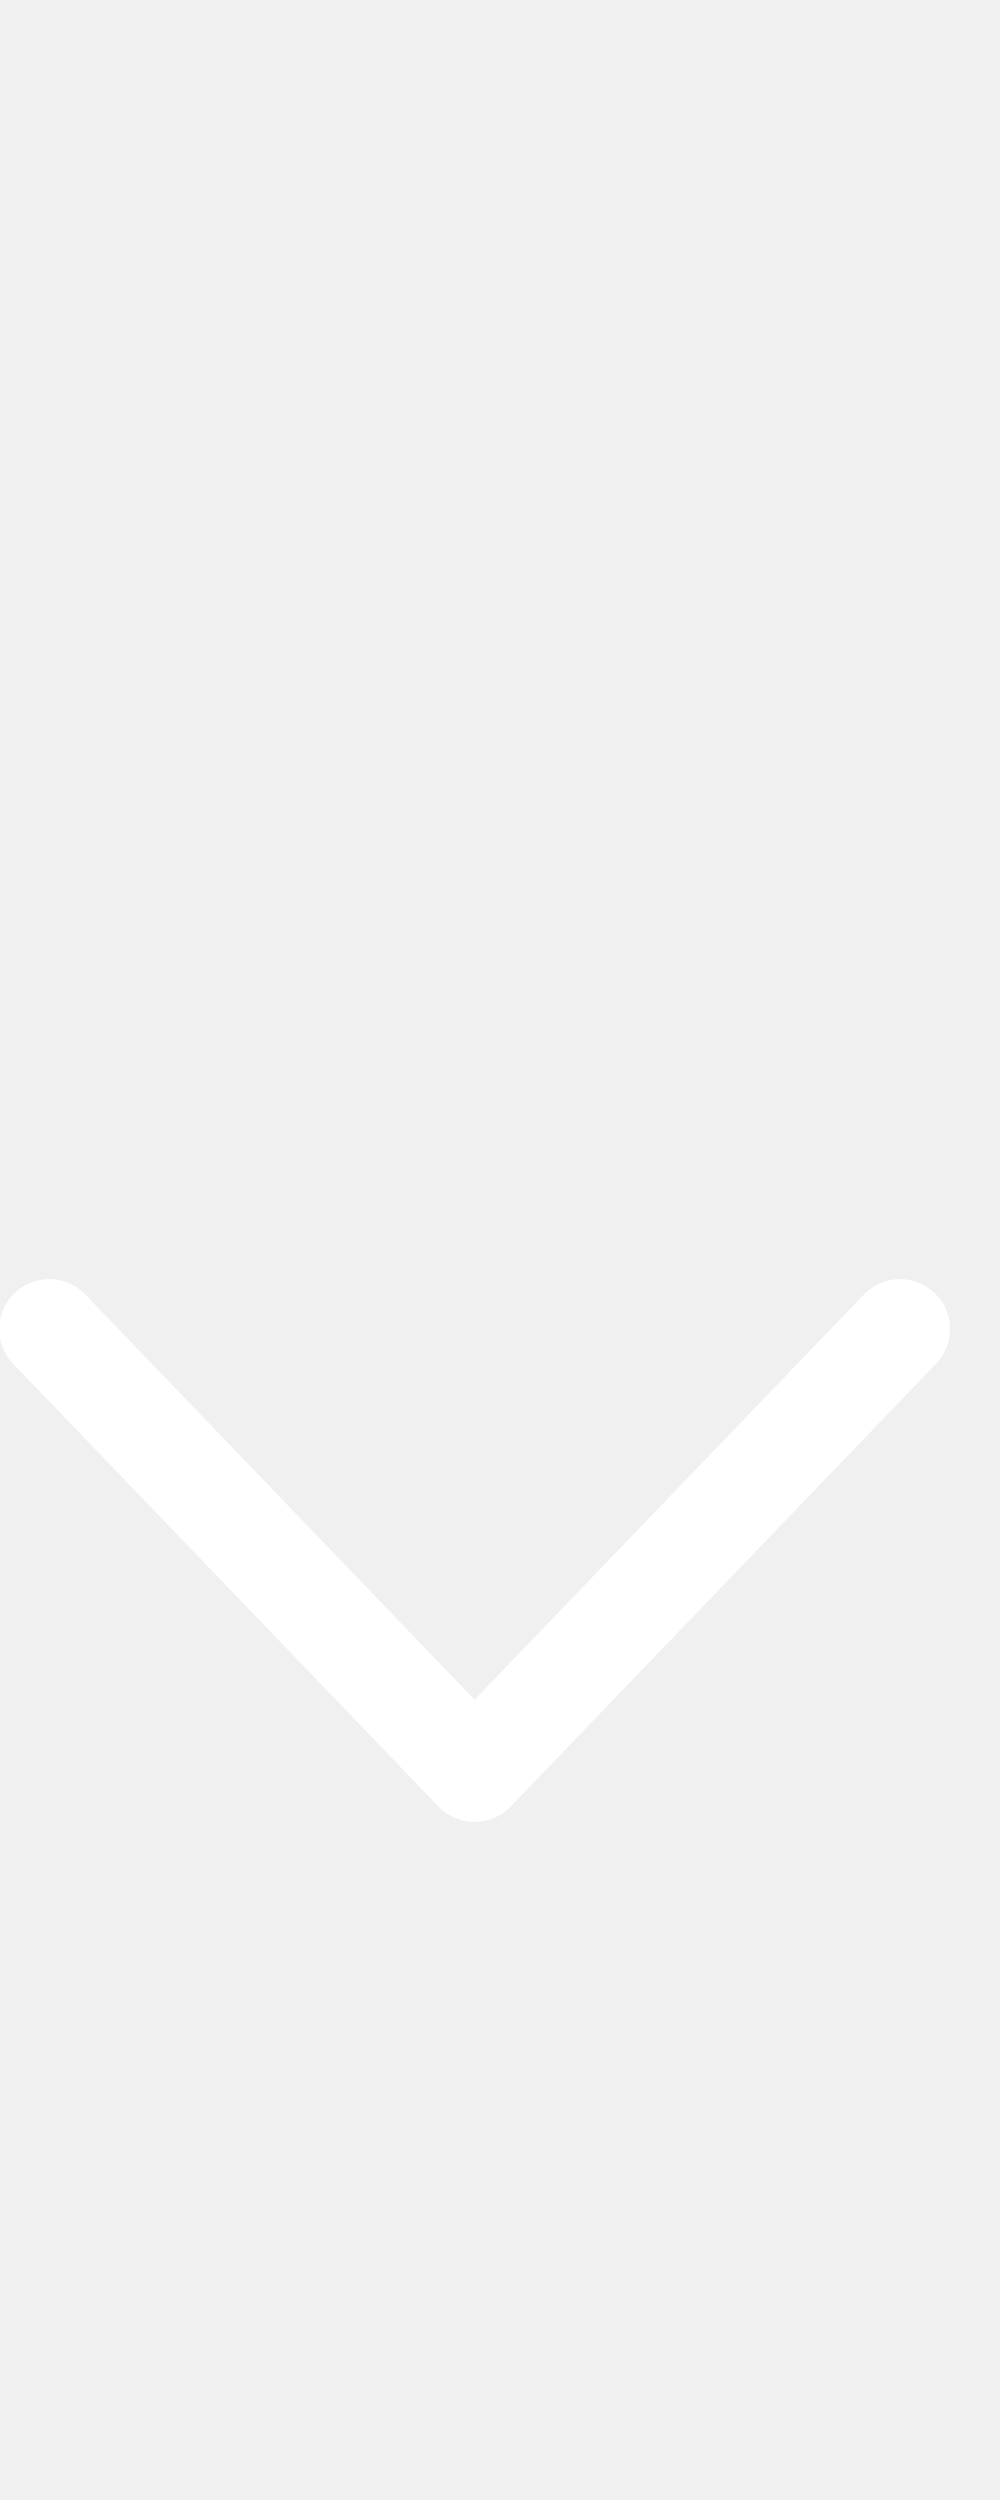
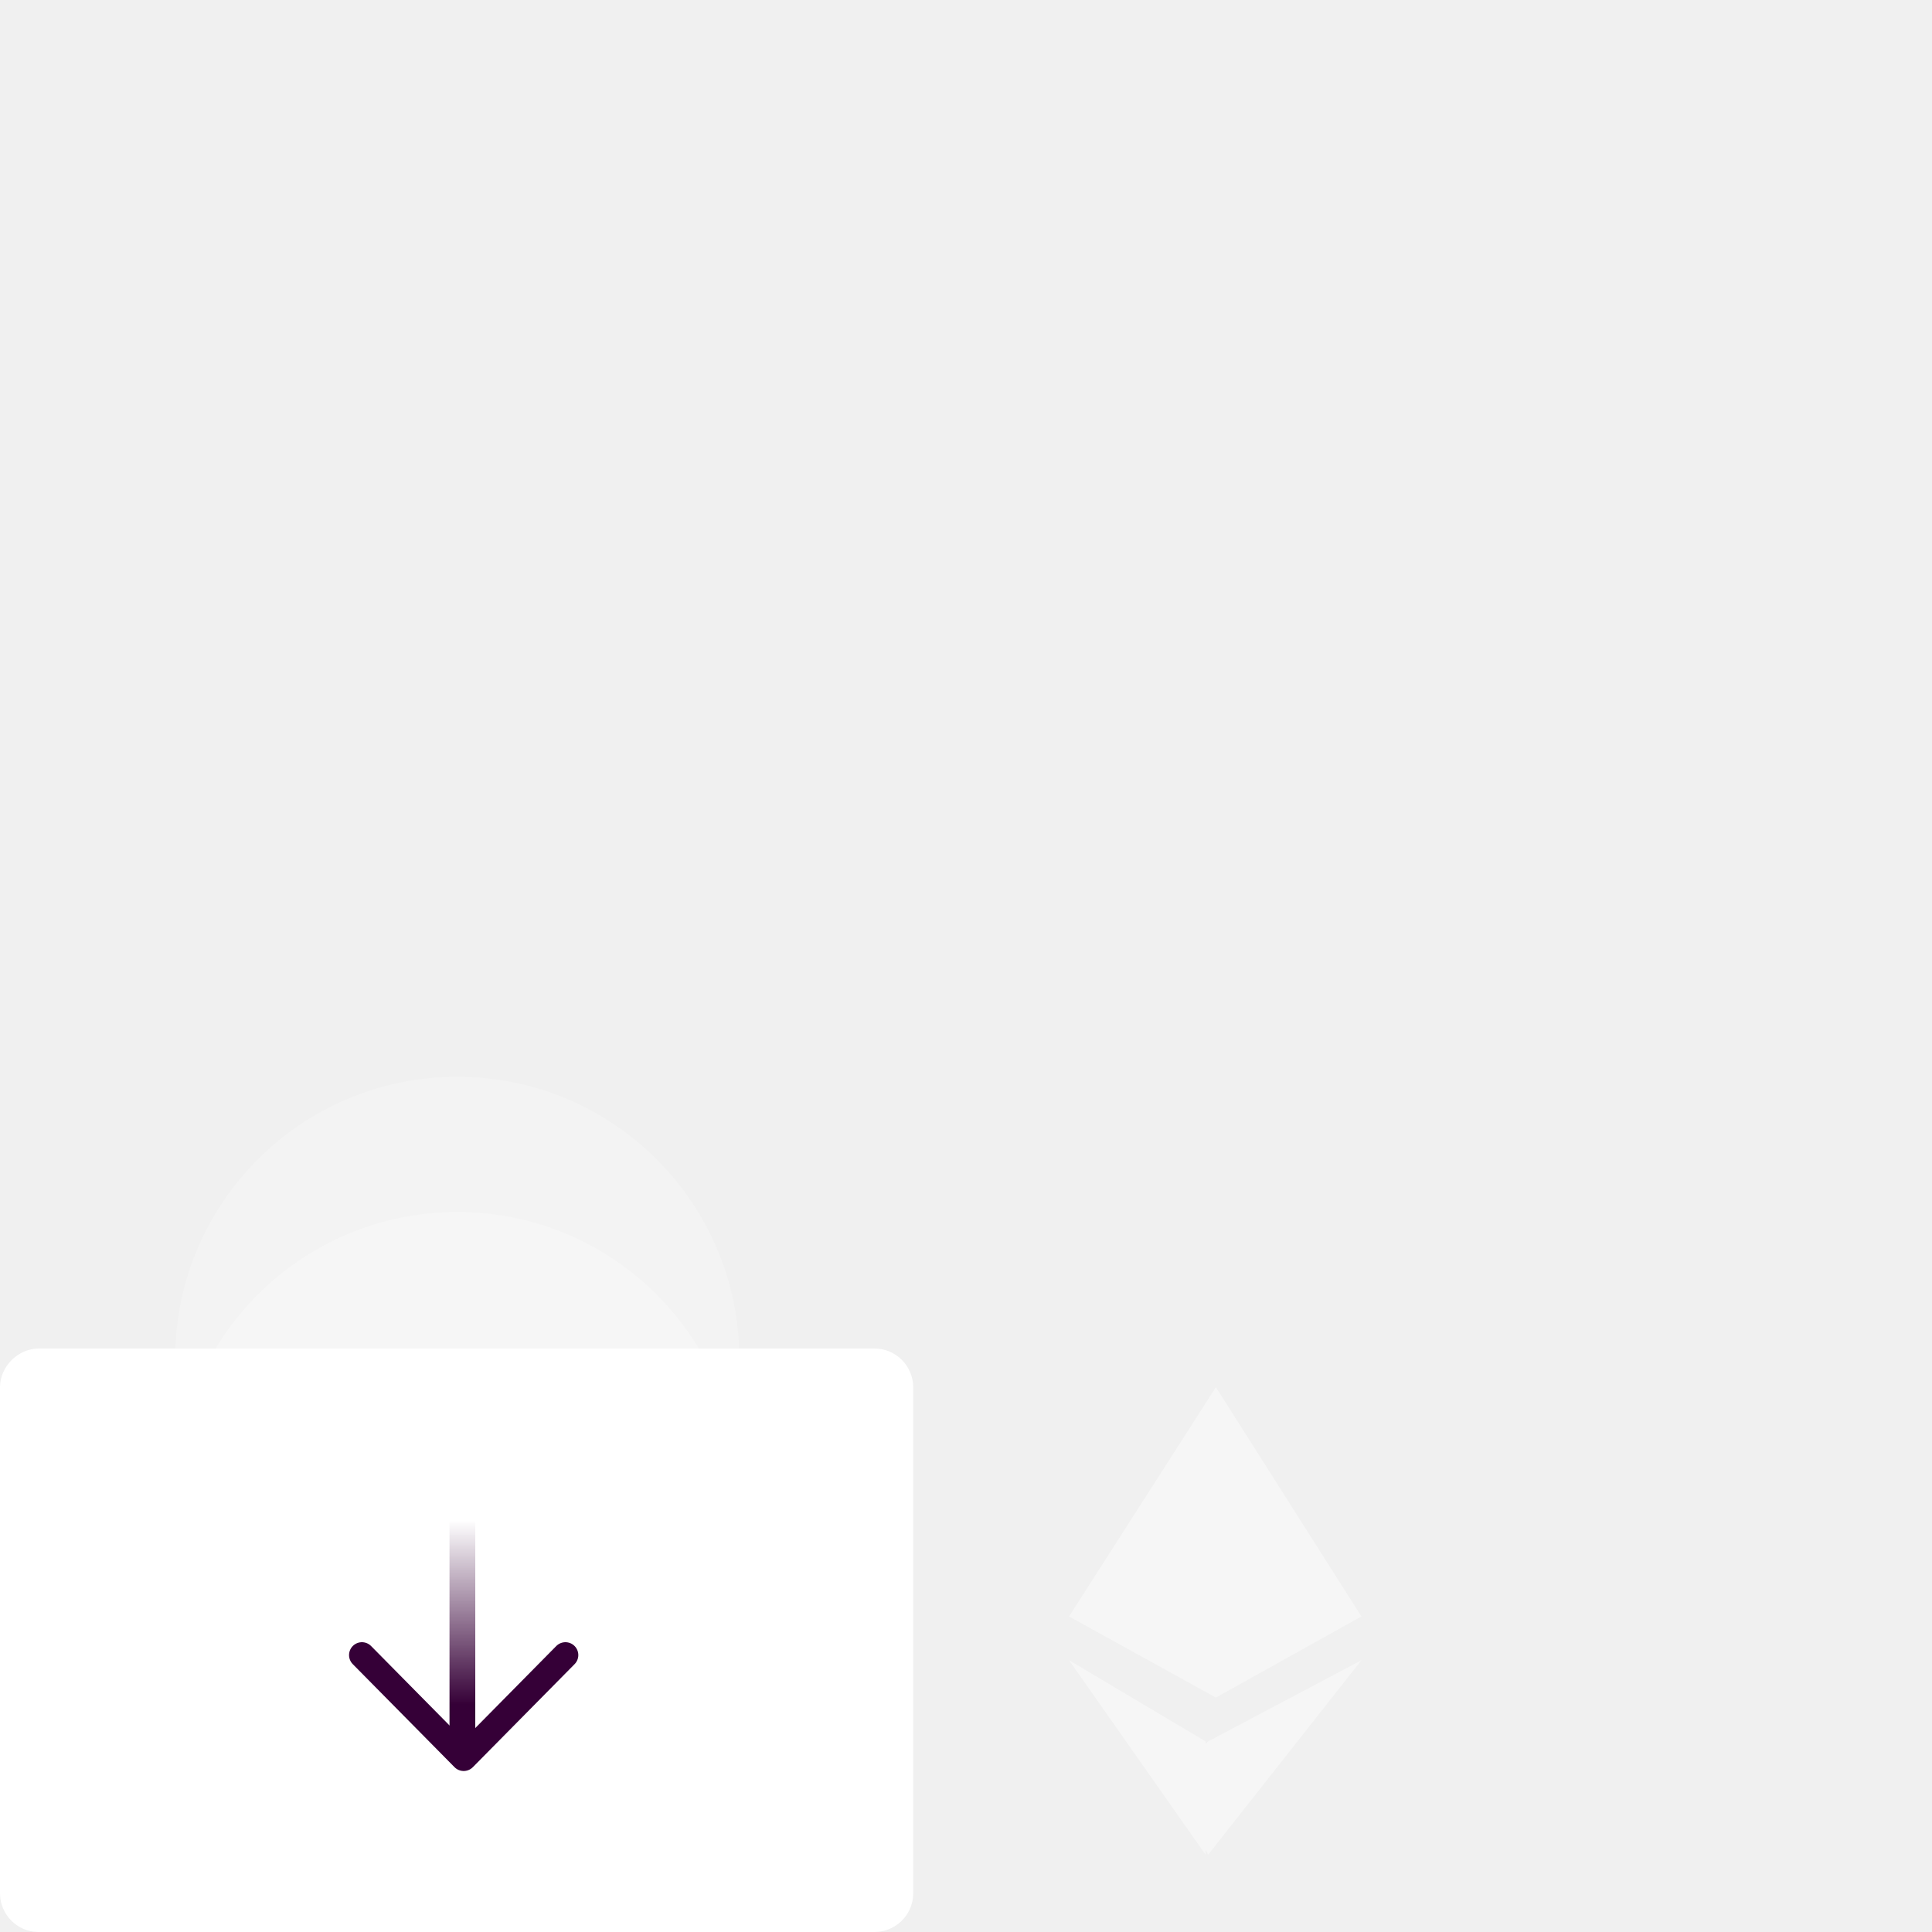
- <svg xmlns="http://www.w3.org/2000/svg" width="20" height="50" viewBox="0 0 20 50">
-   <defs>
-     <linearGradient id="a" x1="50%" x2="50%" y1="0%" y2="61.629%">
-       <stop offset="0%" stop-color="#FFF" stop-opacity="0" />
-       <stop offset="100%" stop-color="#FFF" />
-     </linearGradient>
-   </defs>
-   <g fill="none" fill-rule="evenodd" stroke-linecap="round" stroke-linejoin="round" stroke-width="2">
-     <path stroke="url(#a)" d="M8.508.995v25.14" transform="matrix(-1 0 0 1 18 8)" />
-     <path stroke="#FFF" d="M.984 26.583l8.508 8.855L18 26.582" />
+ <svg xmlns="http://www.w3.org/2000/svg" version="1.1" id="Layer_1" x="0px" y="0px" viewBox="0 0 150 150" style="enable-background:new 0 0 150 150;" xml:space="preserve">
+   <style type="text/css">
+ 	.st0{opacity:0.2;fill:#FFFFFF;enable-background:new    ;}
+ 	.st1{opacity:0.25;fill:#FFFFFF;enable-background:new    ;}
+ 	.st2{fill:#FFFFFF;}
+ 	.st3{fill:none;stroke:url(#SVGID_1_);stroke-width:2;stroke-linecap:round;stroke-linejoin:round;}
+ 	.st4{fill:none;stroke:#350037;stroke-width:2;stroke-linecap:round;stroke-linejoin:round;}
+ 	.st5{opacity:0.4;}
+ </style>
+   <g id="Layer_2_1_">
+     <g id="Layer_1-2">
+       <circle class="st0" cx="35.5" cy="105.5" r="21.9" />
+       <circle class="st1" cx="35.5" cy="116" r="21.9" />
+       <path class="st2" d="M3,104.7h64.9c1.7,0,3,1.4,3,3V147c0,1.7-1.4,3-3,3H3c-1.7,0-3-1.4-3-3v-39.3C0,106.1,1.4,104.7,3,104.7z" />
+       <linearGradient id="SVGID_1_" gradientUnits="userSpaceOnUse" x1="-2512.133" y1="111.427" x2="-2512.133" y2="112.504" gradientTransform="matrix(-1 0 0 13.28 -2476.2 -1361.71)">
+         <stop offset="0" style="stop-color:#350037;stop-opacity:0" />
+         <stop offset="1" style="stop-color:#350037" />
+       </linearGradient>
+       <path class="st3" d="M35.9,115.3v20.1" />
+       <path class="st4" d="M28.1,128.5l7.9,8l7.9-8" />
+       <g class="st5">
+         <path class="st2" d="M94.4,107.7l11.3,17.8l-11.3,6.3L83,125.5L94.4,107.7z M93.8,135.2l11.9-6.3L93.8,144l-0.2-0.4v-8.2     L93.8,135.2z M93.6,144L83,128.9l10.6,6.3V144z" />
+       </g>
+     </g>
  </g>
</svg>
